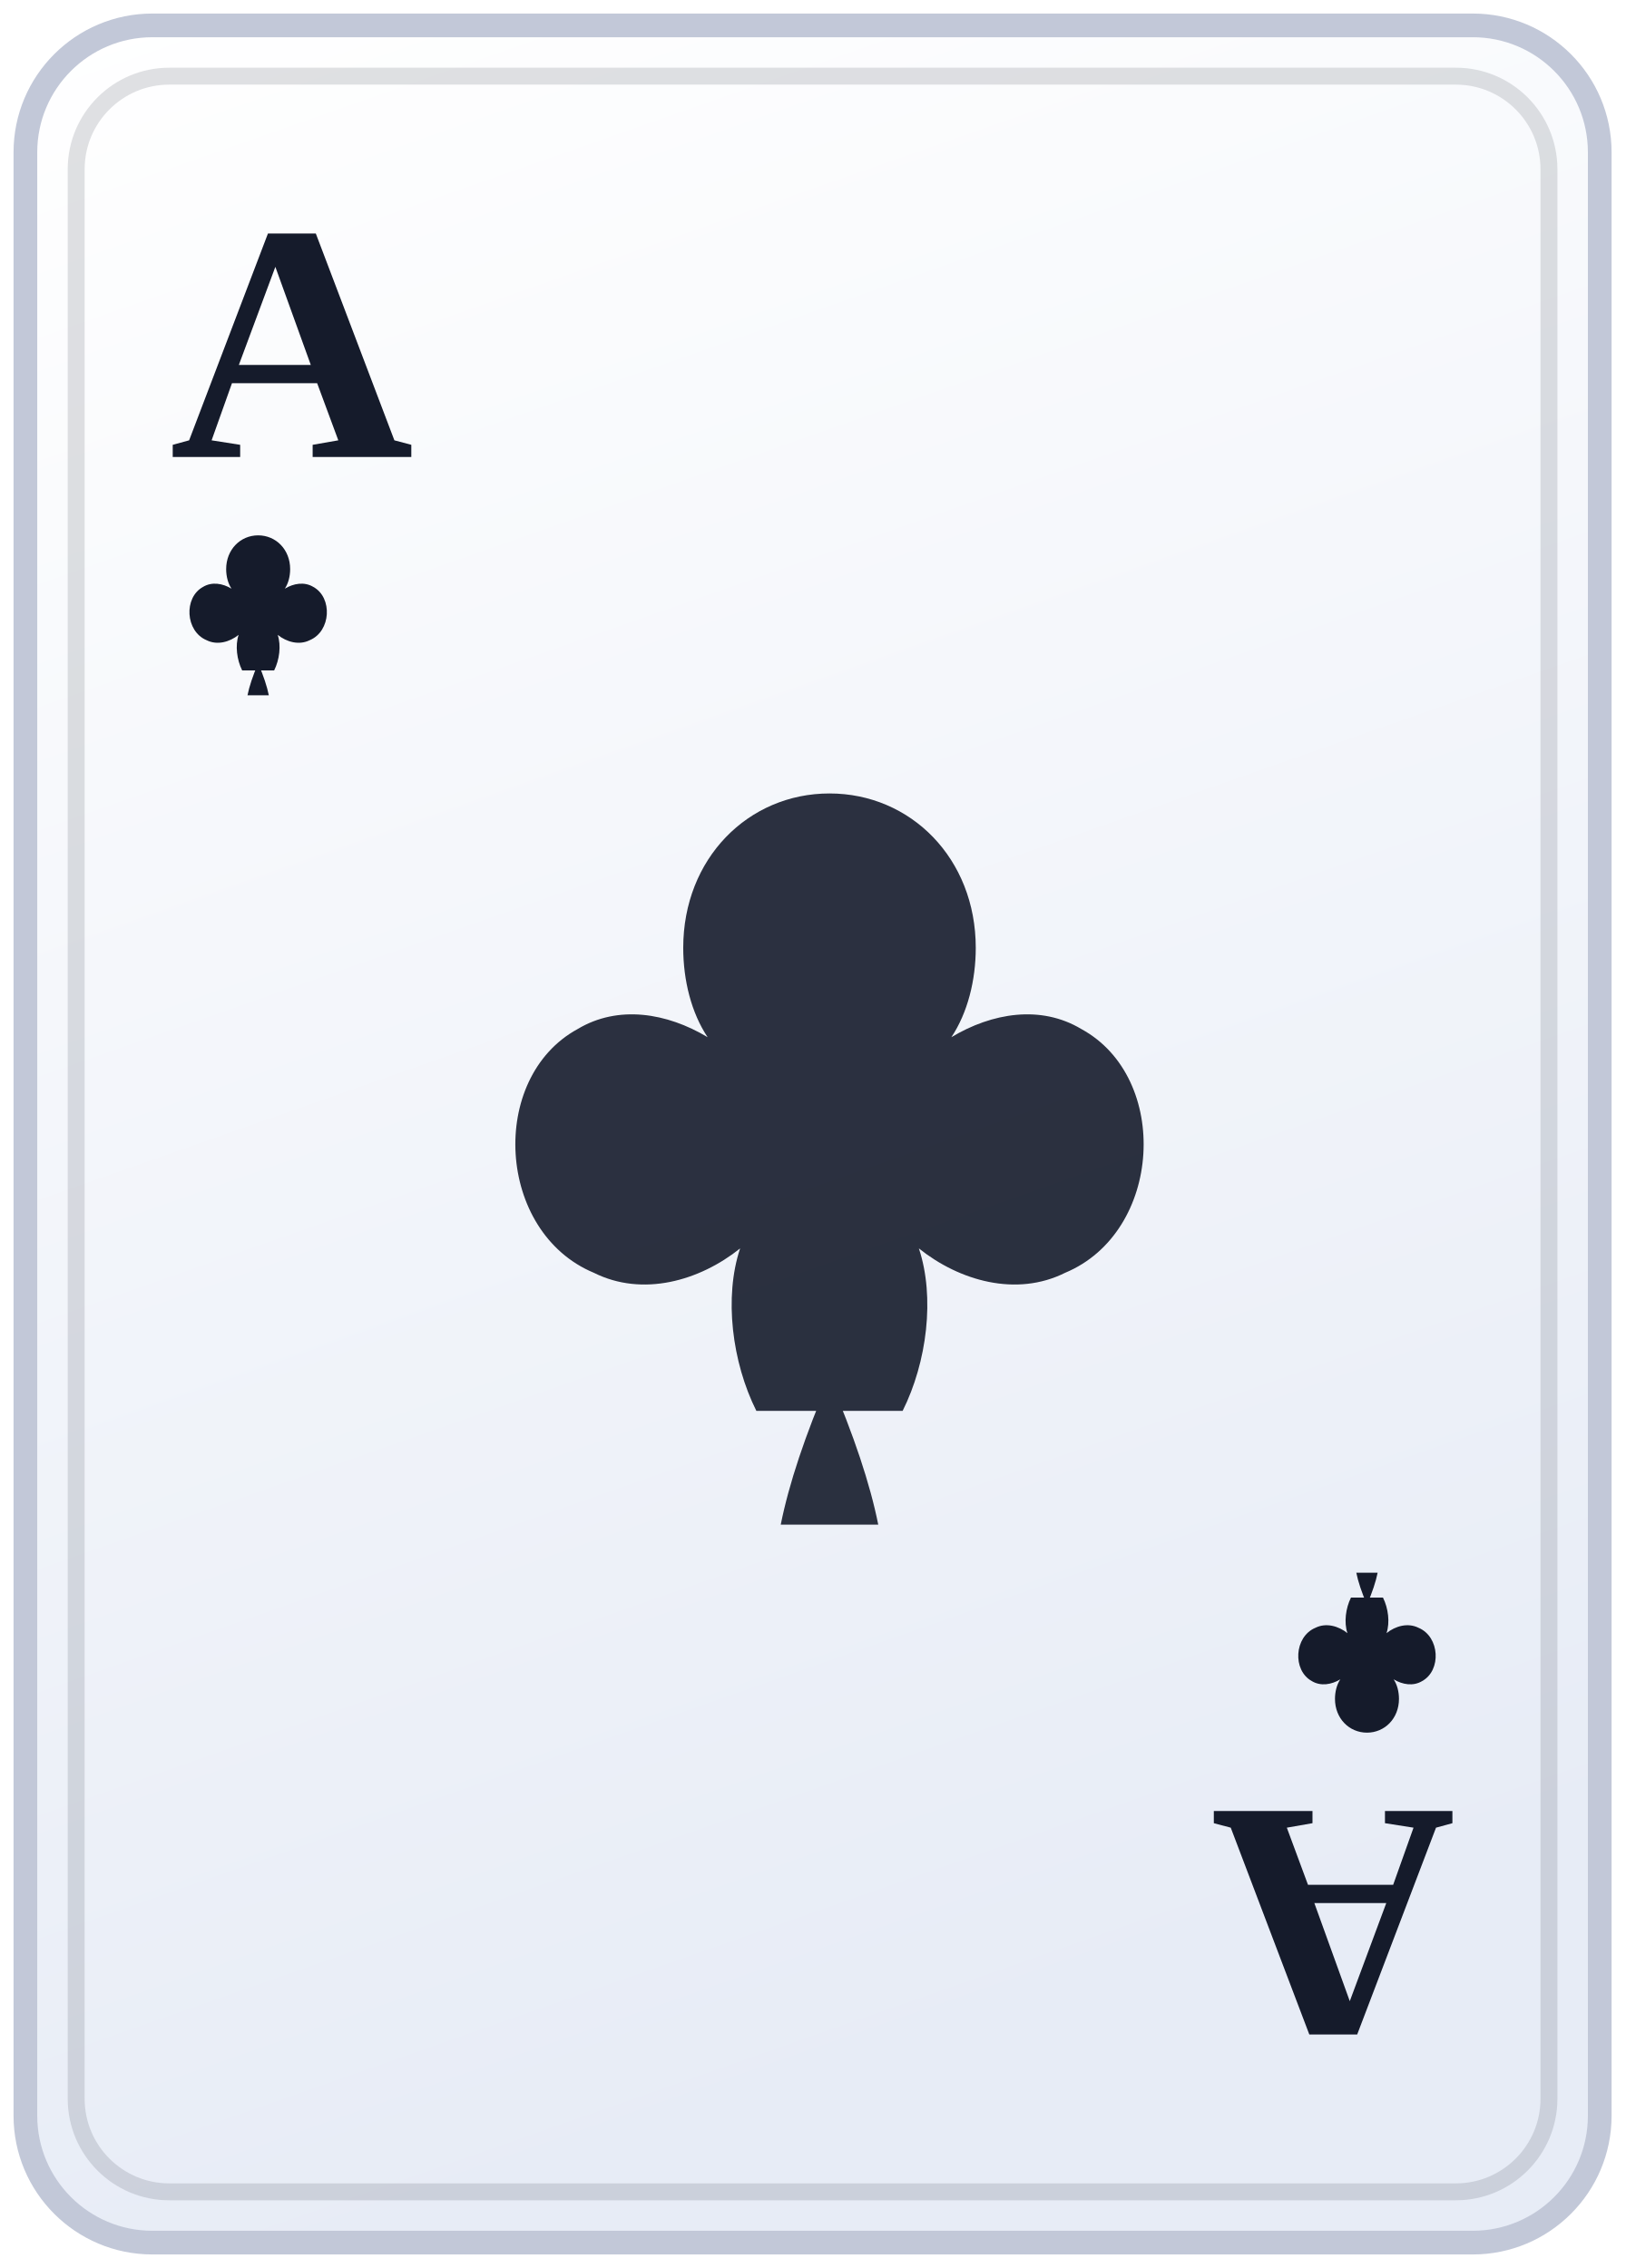
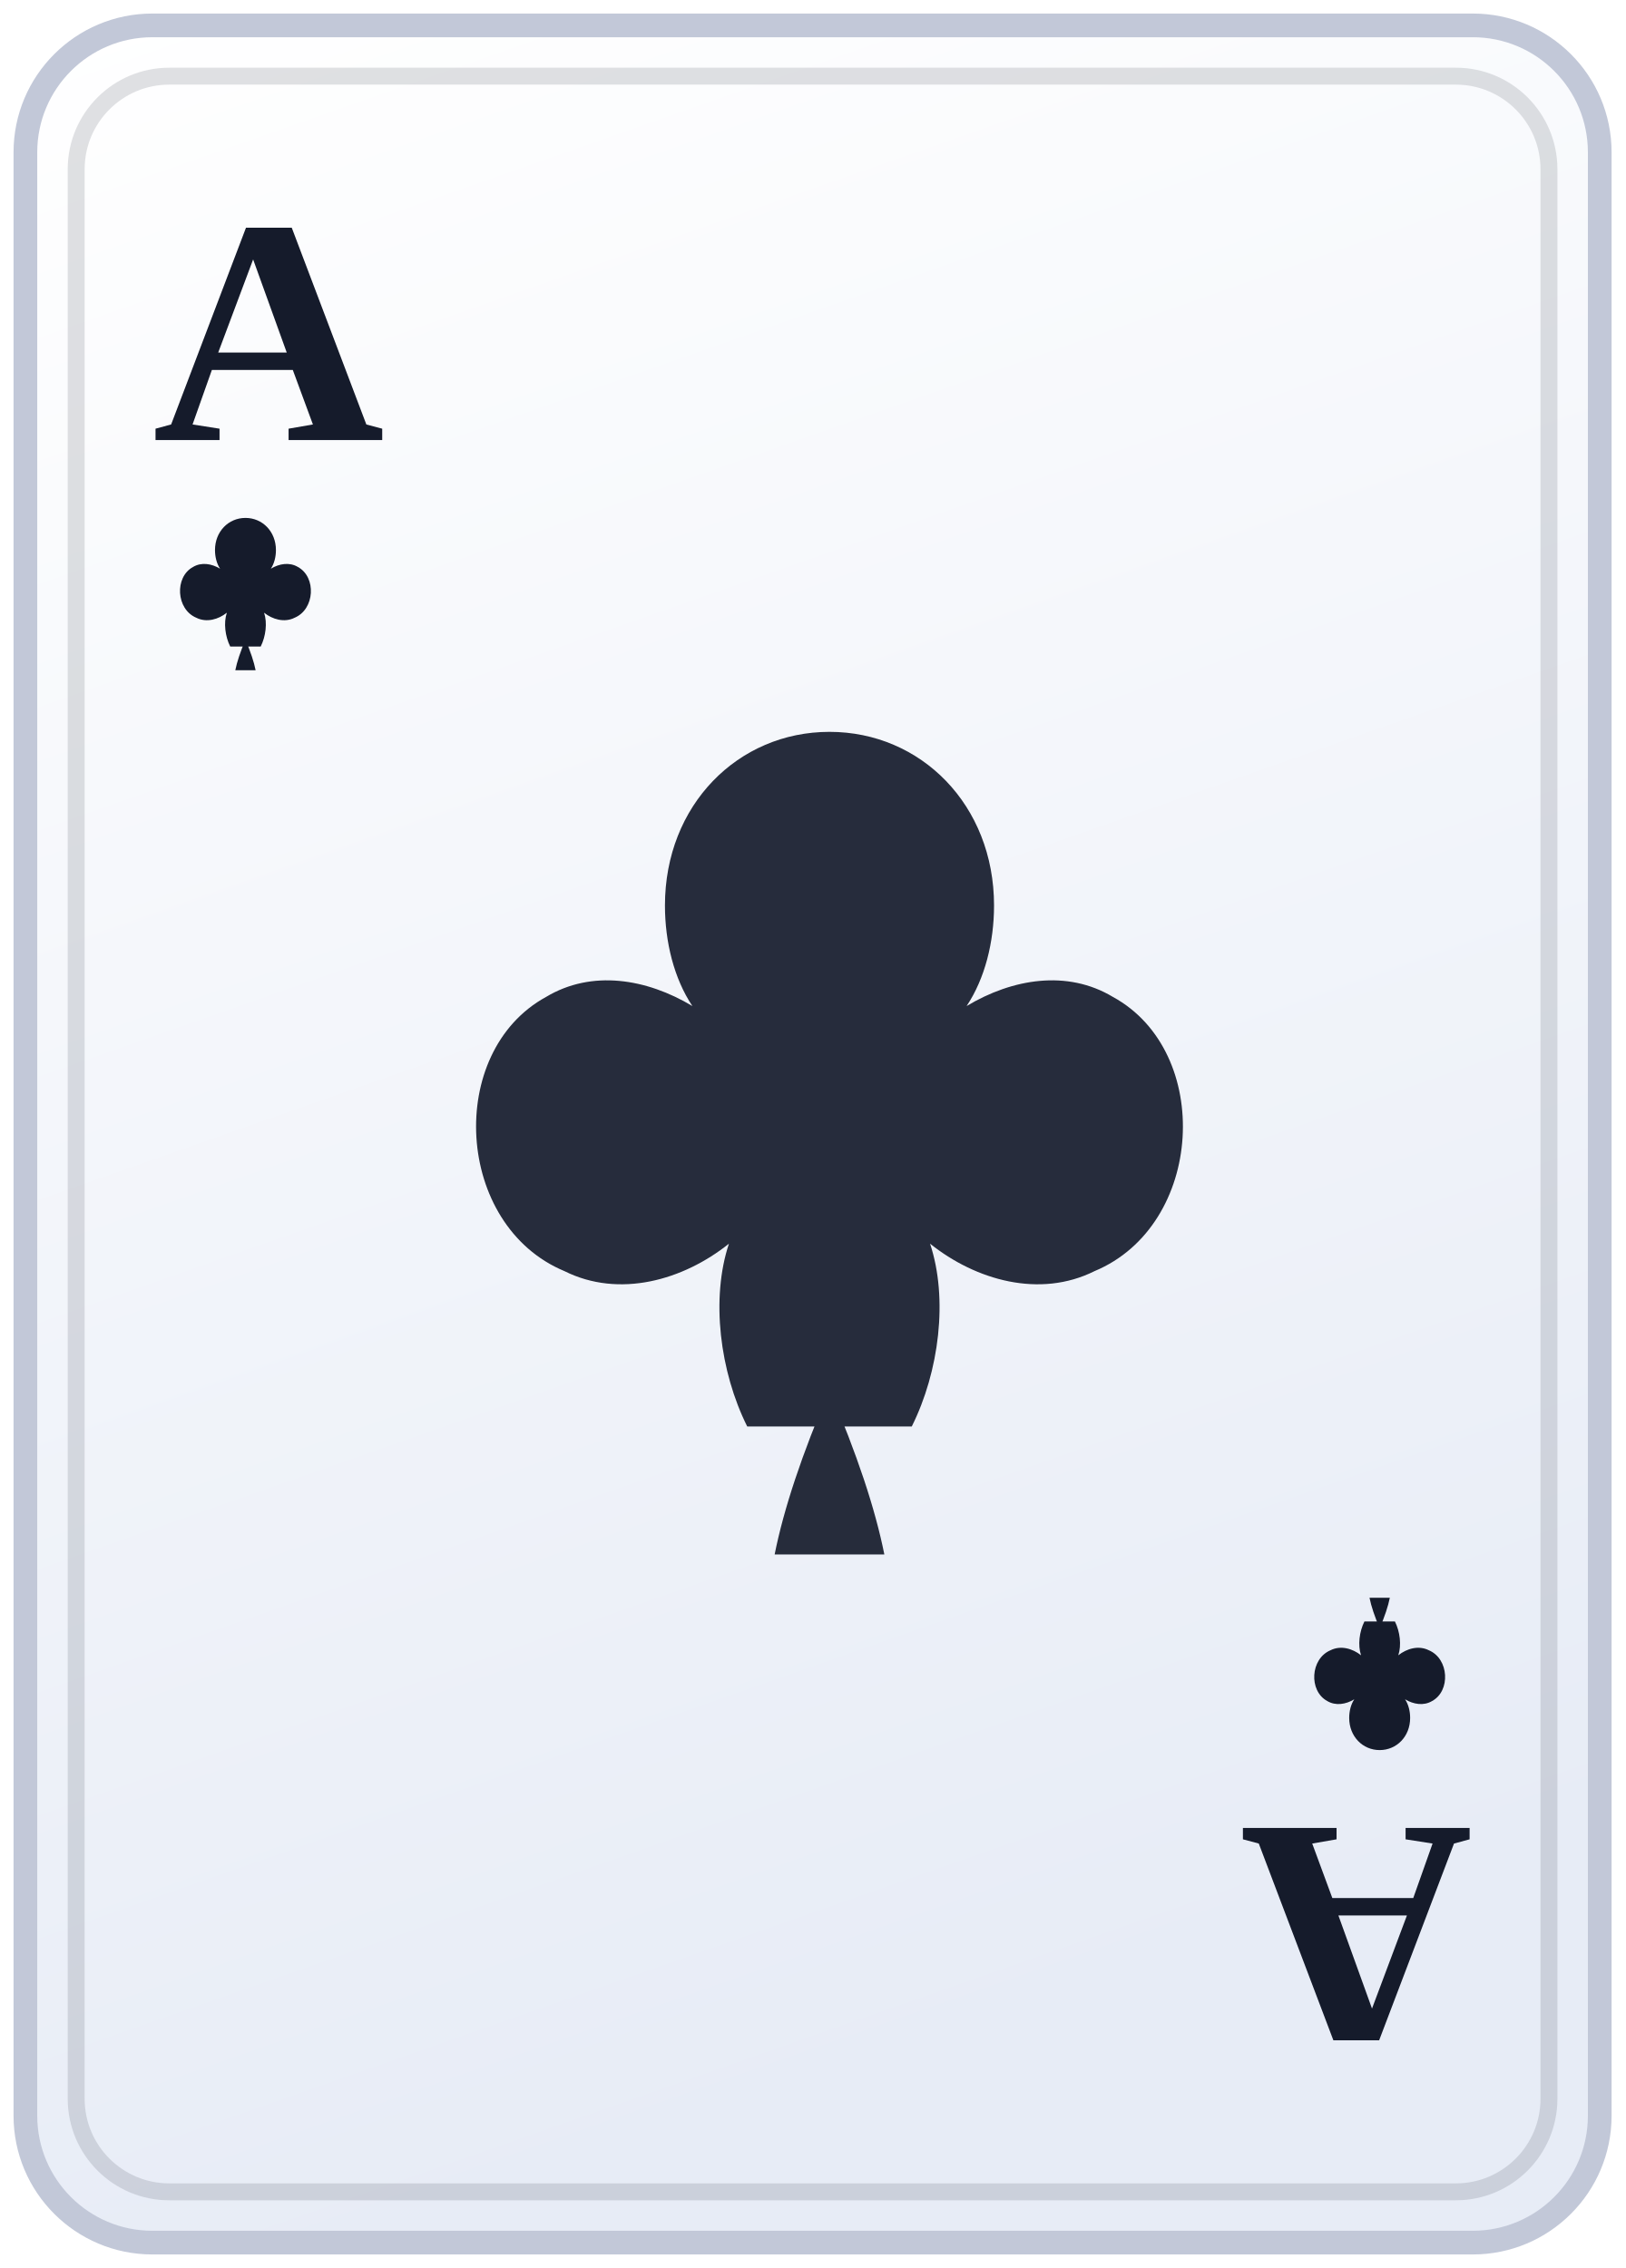
<svg xmlns="http://www.w3.org/2000/svg" viewBox="0 0 96 134" width="96" height="134">
  <defs>
    <linearGradient id="paper" x1="0" y1="0" x2="0.25" y2="1">
      <stop offset="0" stop-color="#ffffff" />
      <stop offset="1" stop-color="#e7ecf6" />
    </linearGradient>
  </defs>
  <rect x="1.5" y="1.5" width="93" height="131" rx="7.5" fill="url(#paper)" stroke="#c2c8d8" stroke-width="1.4" />
  <rect x="4.5" y="4.5" width="87" height="125" rx="5.5" fill="none" stroke="#151b2b" stroke-opacity="0.13" />
-   <text x="10" y="27" font-family="Georgia,'Times New Roman',serif" font-weight="700" font-size="20" fill="#151b2b">A</text>
-   <path d="M50 6c-10 0-18 8-18 19 0 4 1 8 3 11-5-3-11-4-16-1C8 41 9 60 21 65c6 3 13 1 18-3-2 6-1 14 2 20h18c3-6 4-14 2-20 5 4 12 6 18 3 12-5 13-24 2-30-5-3-11-2-16 1 2-3 3-7 3-11 0-11-8-19-18-19Z M50 78c-3 7-5 13-6 18h12c-1-5-3-11-6-18Z" transform="translate(10,31) scale(0.105)" fill="#151b2b" />
-   <path d="M50 6c-10 0-18 8-18 19 0 4 1 8 3 11-5-3-11-4-16-1C8 41 9 60 21 65c6 3 13 1 18-3-2 6-1 14 2 20h18c3-6 4-14 2-20 5 4 12 6 18 3 12-5 13-24 2-30-5-3-11-2-16 1 2-3 3-7 3-11 0-11-8-19-18-19Z M50 78c-3 7-5 13-6 18h12c-1-5-3-11-6-18Z" transform="translate(25,44) scale(0.48)" fill="#151b2b" opacity="0.9" />
+   <text x="9" y="26" font-family="Georgia,'Times New Roman',serif" font-weight="700" font-size="19" fill="#151b2b">A</text>
+   <path d="M50 6c-10 0-18 8-18 19 0 4 1 8 3 11-5-3-11-4-16-1C8 41 9 60 21 65c6 3 13 1 18-3-2 6-1 14 2 20h18c3-6 4-14 2-20 5 4 12 6 18 3 12-5 13-24 2-30-5-3-11-2-16 1 2-3 3-7 3-11 0-11-8-19-18-19Z M50 78c-3 7-5 13-6 18h12c-1-5-3-11-6-18Z" transform="translate(9.5,30) scale(0.1)" fill="#151b2b" />
+   <path d="M50 6c-10 0-18 8-18 19 0 4 1 8 3 11-5-3-11-4-16-1C8 41 9 60 21 65c6 3 13 1 18-3-2 6-1 14 2 20h18c3-6 4-14 2-20 5 4 12 6 18 3 12-5 13-24 2-30-5-3-11-2-16 1 2-3 3-7 3-11 0-11-8-19-18-19Z M50 78c-3 7-5 13-6 18h12c-1-5-3-11-6-18Z" transform="translate(22,40) scale(0.54)" fill="#151b2b" opacity="0.92" />
  <g transform="rotate(180 48 67)">
-     <text x="10" y="27" font-family="Georgia,'Times New Roman',serif" font-weight="700" font-size="20" fill="#151b2b">A</text>
-     <path d="M50 6c-10 0-18 8-18 19 0 4 1 8 3 11-5-3-11-4-16-1C8 41 9 60 21 65c6 3 13 1 18-3-2 6-1 14 2 20h18c3-6 4-14 2-20 5 4 12 6 18 3 12-5 13-24 2-30-5-3-11-2-16 1 2-3 3-7 3-11 0-11-8-19-18-19Z M50 78c-3 7-5 13-6 18h12c-1-5-3-11-6-18Z" transform="translate(10,31) scale(0.105)" fill="#151b2b" />
+     <text x="9" y="26" font-family="Georgia,'Times New Roman',serif" font-weight="700" font-size="19" fill="#151b2b">A</text>
+     <path d="M50 6c-10 0-18 8-18 19 0 4 1 8 3 11-5-3-11-4-16-1C8 41 9 60 21 65c6 3 13 1 18-3-2 6-1 14 2 20h18c3-6 4-14 2-20 5 4 12 6 18 3 12-5 13-24 2-30-5-3-11-2-16 1 2-3 3-7 3-11 0-11-8-19-18-19Z M50 78c-3 7-5 13-6 18h12c-1-5-3-11-6-18Z" transform="translate(9.5,30) scale(0.1)" fill="#151b2b" />
  </g>
</svg>
